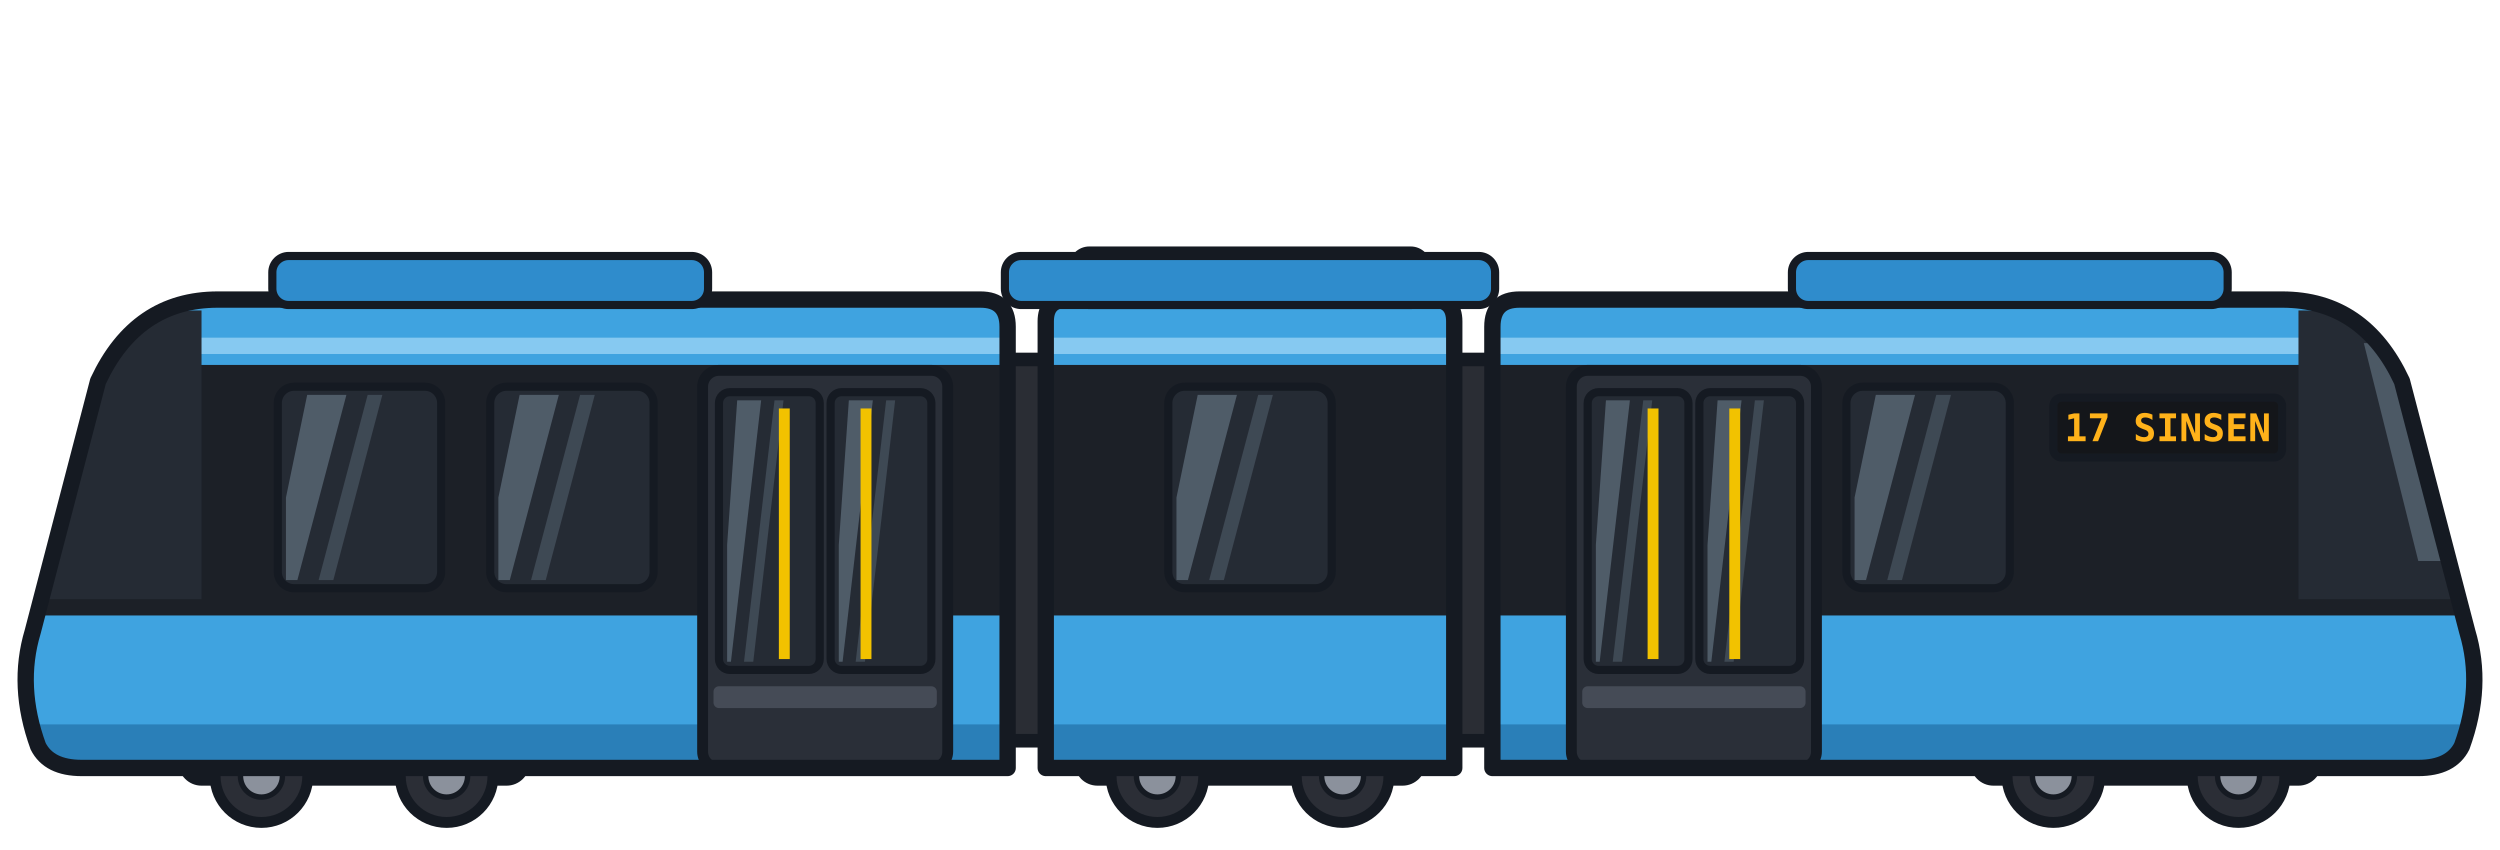
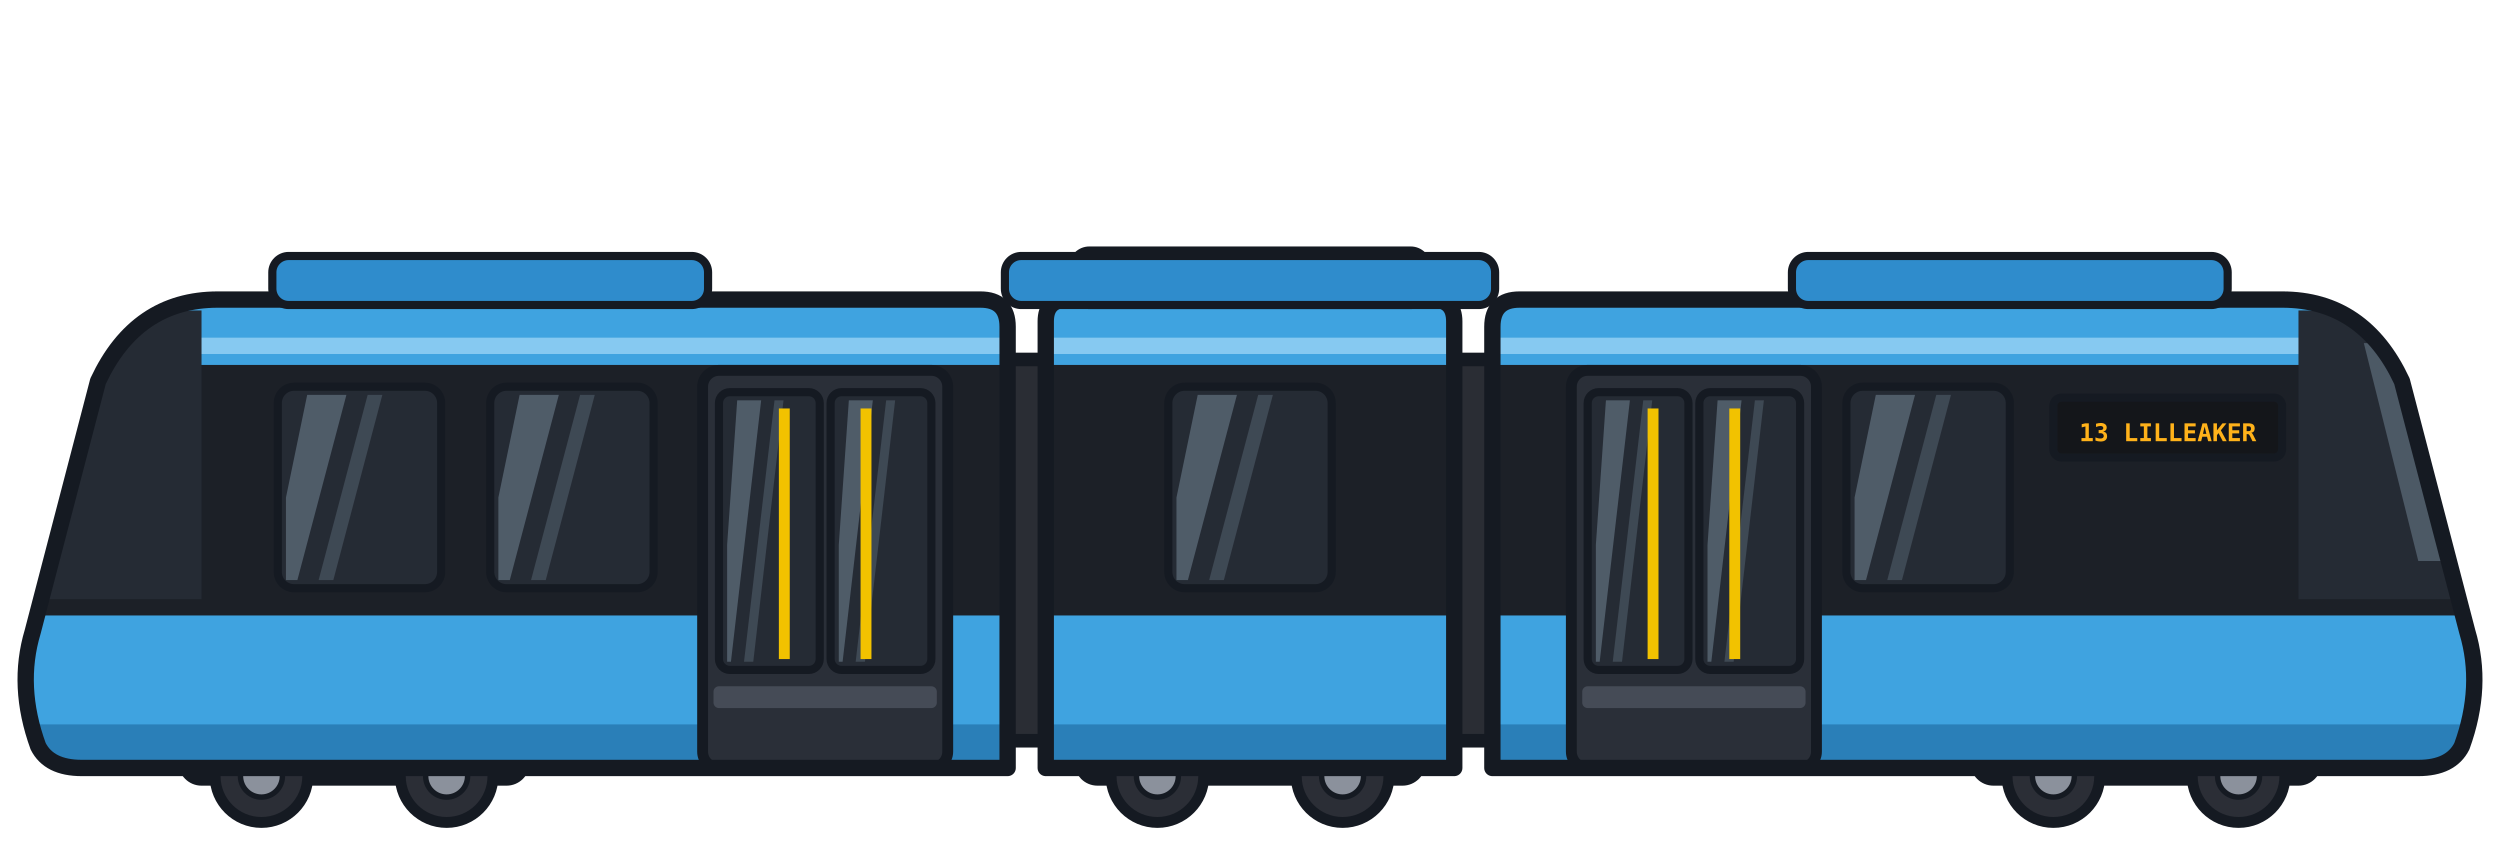
<svg xmlns="http://www.w3.org/2000/svg" viewBox="-10 -40 918 312" width="918" height="312">
  <defs>
    <clipPath id="c1">
      <path d="M350,70 L70,70 Q40,70 26,100 L2,192 Q-4,212 4,234 Q8,242 20,242 L360,242 L360,80 Q360,70 350,70 Z" />
    </clipPath>
    <clipPath id="c2">
      <path d="M382,70 L516,70 Q524,70 524,78 L524,242 L374,242 L374,78 Q374,70 382,70 Z" />
    </clipPath>
    <clipPath id="c3">
      <path d="M548,70 L828,70 Q858,70 872,100 L896,192 Q902,212 894,234 Q890,242 878,242 L538,242 L538,80 Q538,70 548,70 Z" />
    </clipPath>
  </defs>
  <rect x="58.0" y="224.0" width="124.0" height="22.0" rx="6" fill="#30343d" stroke="#151a22" stroke-width="5" stroke-linejoin="round" />
  <circle cx="86" cy="245" r="17" fill="#2b2e36" stroke="#151a22" stroke-width="4" />
  <circle cx="86" cy="245" r="7.7" fill="#8b919c" stroke="#151a22" stroke-width="2" />
  <circle cx="154" cy="245" r="17" fill="#2b2e36" stroke="#151a22" stroke-width="4" />
  <circle cx="154" cy="245" r="7.7" fill="#8b919c" stroke="#151a22" stroke-width="2" />
  <rect x="387.0" y="224.0" width="124.0" height="22.0" rx="6" fill="#30343d" stroke="#151a22" stroke-width="5" stroke-linejoin="round" />
  <circle cx="415.0" cy="245" r="17" fill="#2b2e36" stroke="#151a22" stroke-width="4" />
  <circle cx="415.0" cy="245" r="7.7" fill="#8b919c" stroke="#151a22" stroke-width="2" />
  <circle cx="483.0" cy="245" r="17" fill="#2b2e36" stroke="#151a22" stroke-width="4" />
  <circle cx="483.0" cy="245" r="7.7" fill="#8b919c" stroke="#151a22" stroke-width="2" />
  <rect x="716.0" y="224.0" width="124.0" height="22.0" rx="6" fill="#30343d" stroke="#151a22" stroke-width="5" stroke-linejoin="round" />
  <circle cx="744" cy="245" r="17" fill="#2b2e36" stroke="#151a22" stroke-width="4" />
  <circle cx="744" cy="245" r="7.7" fill="#8b919c" stroke="#151a22" stroke-width="2" />
  <circle cx="812" cy="245" r="17" fill="#2b2e36" stroke="#151a22" stroke-width="4" />
  <circle cx="812" cy="245" r="7.7" fill="#8b919c" stroke="#151a22" stroke-width="2" />
  <rect x="358.0" y="92.0" width="18.0" height="140.0" rx="3" fill="#2a2d34" stroke="#151a22" stroke-width="5" stroke-linejoin="round" />
  <rect x="522.0" y="92.0" width="18.0" height="140.0" rx="3" fill="#2a2d34" stroke="#151a22" stroke-width="5" stroke-linejoin="round" />
  <path d="M350,70 L70,70 Q40,70 26,100 L2,192 Q-4,212 4,234 Q8,242 20,242 L360,242 L360,80 Q360,70 350,70 Z" fill="#3fa3e0" />
  <g clip-path="url(#c1)">
    <rect x="-20.0" y="84.0" width="400.0" height="6.0" rx="0" fill="#86c9f1" />
    <rect x="-20.0" y="94.0" width="400.0" height="92.0" rx="0" fill="#1c2027" />
    <rect x="-20.0" y="226.0" width="400.0" height="22.0" rx="0" fill="#2a7fb8" />
    <rect x="92.0" y="102.0" width="60.0" height="74.0" rx="6" fill="#252b34" stroke="#151a22" stroke-width="3" stroke-linejoin="round" />
    <path d="M102.8,105 L117.2,105 L99.2,173 L95.0,173 L95.0,142.7 Z" fill="#5d6c7a" opacity=".75" />
    <path d="M125.0,105 L130.4,105 L112.4,173 L107.0,173 Z" fill="#5d6c7a" opacity=".45" />
    <rect x="170.0" y="102.0" width="60.0" height="74.0" rx="6" fill="#252b34" stroke="#151a22" stroke-width="3" stroke-linejoin="round" />
    <path d="M180.8,105 L195.2,105 L177.2,173 L173.0,173 L173.0,142.7 Z" fill="#5d6c7a" opacity=".75" />
    <path d="M203.0,105 L208.4,105 L190.4,173 L185.0,173 Z" fill="#5d6c7a" opacity=".45" />
    <rect x="248.0" y="96.0" width="90.0" height="146.0" rx="6" fill="#2a2f38" stroke="#151a22" stroke-width="4" stroke-linejoin="round" />
    <rect x="254.0" y="104.0" width="37.0" height="102.0" rx="4" fill="#252b34" stroke="#151a22" stroke-width="3" stroke-linejoin="round" />
    <path d="M260.7,107 L269.5,107 L258.4,203 L257.0,203 L257.0,160.1 Z" fill="#5d6c7a" opacity=".75" />
    <path d="M274.4,107 L277.7,107 L266.6,203 L263.2,203 Z" fill="#5d6c7a" opacity=".45" />
    <rect x="295.0" y="104.0" width="37.0" height="102.0" rx="4" fill="#252b34" stroke="#151a22" stroke-width="3" stroke-linejoin="round" />
    <path d="M301.7,107 L310.5,107 L299.4,203 L298.0,203 L298.0,160.1 Z" fill="#5d6c7a" opacity=".75" />
    <path d="M315.4,107 L318.7,107 L307.6,203 L304.2,203 Z" fill="#5d6c7a" opacity=".45" />
    <line x1="278" y1="110" x2="278" y2="202" stroke="#f2c200" stroke-width="4" />
    <line x1="308" y1="110" x2="308" y2="202" stroke="#f2c200" stroke-width="4" />
    <rect x="252.0" y="212.0" width="82.0" height="8.0" rx="2" fill="#454b56" />
    <path d="M64,74 L30,74 L-2,180 L64,180 Z" fill="#252b34" />
  </g>
  <path d="M350,70 L70,70 Q40,70 26,100 L2,192 Q-4,212 4,234 Q8,242 20,242 L360,242 L360,80 Q360,70 350,70 Z" fill="none" stroke="#151a22" stroke-width="6" stroke-linejoin="round" />
  <path d="M382,70 L516,70 Q524,70 524,78 L524,242 L374,242 L374,78 Q374,70 382,70 Z" fill="#3fa3e0" />
  <g clip-path="url(#c2)">
    <rect x="354.0" y="84.0" width="190.0" height="6.0" rx="0" fill="#86c9f1" />
    <rect x="354.0" y="94.0" width="190.0" height="92.0" rx="0" fill="#1c2027" />
    <rect x="354.0" y="226.0" width="190.0" height="22.0" rx="0" fill="#2a7fb8" />
    <rect x="419.0" y="102.0" width="60.0" height="74.0" rx="6" fill="#252b34" stroke="#151a22" stroke-width="3" stroke-linejoin="round" />
    <path d="M429.8,105 L444.2,105 L426.2,173 L422.0,173 L422.0,142.7 Z" fill="#5d6c7a" opacity=".75" />
    <path d="M452.0,105 L457.4,105 L439.4,173 L434.0,173 Z" fill="#5d6c7a" opacity=".45" />
  </g>
  <path d="M382,70 L516,70 Q524,70 524,78 L524,242 L374,242 L374,78 Q374,70 382,70 Z" fill="none" stroke="#151a22" stroke-width="6" stroke-linejoin="round" />
  <path d="M548,70 L828,70 Q858,70 872,100 L896,192 Q902,212 894,234 Q890,242 878,242 L538,242 L538,80 Q538,70 548,70 Z" fill="#3fa3e0" />
  <g clip-path="url(#c3)">
    <rect x="518.0" y="84.0" width="400.0" height="6.0" rx="0" fill="#86c9f1" />
    <rect x="518.0" y="94.0" width="400.0" height="92.0" rx="0" fill="#1c2027" />
    <rect x="518.0" y="226.0" width="400.0" height="22.0" rx="0" fill="#2a7fb8" />
    <rect x="668.0" y="102.0" width="60.0" height="74.0" rx="6" fill="#252b34" stroke="#151a22" stroke-width="3" stroke-linejoin="round" />
    <path d="M678.8,105 L693.2,105 L675.2,173 L671.0,173 L671.0,142.7 Z" fill="#5d6c7a" opacity=".75" />
    <path d="M701.0,105 L706.4,105 L688.4,173 L683.0,173 Z" fill="#5d6c7a" opacity=".45" />
    <rect x="567.0" y="96.0" width="90.0" height="146.0" rx="6" fill="#2a2f38" stroke="#151a22" stroke-width="4" stroke-linejoin="round" />
    <rect x="573.0" y="104.0" width="37.0" height="102.0" rx="4" fill="#252b34" stroke="#151a22" stroke-width="3" stroke-linejoin="round" />
    <path d="M579.7,107 L588.5,107 L577.4,203 L576.0,203 L576.0,160.1 Z" fill="#5d6c7a" opacity=".75" />
    <path d="M593.4,107 L596.7,107 L585.6,203 L582.2,203 Z" fill="#5d6c7a" opacity=".45" />
    <rect x="614.0" y="104.0" width="37.0" height="102.0" rx="4" fill="#252b34" stroke="#151a22" stroke-width="3" stroke-linejoin="round" />
    <path d="M620.7,107 L629.5,107 L618.4,203 L617.0,203 L617.0,160.1 Z" fill="#5d6c7a" opacity=".75" />
    <path d="M634.4,107 L637.7,107 L626.6,203 L623.2,203 Z" fill="#5d6c7a" opacity=".45" />
    <line x1="597" y1="110" x2="597" y2="202" stroke="#f2c200" stroke-width="4" />
    <line x1="627" y1="110" x2="627" y2="202" stroke="#f2c200" stroke-width="4" />
    <rect x="571.0" y="212.0" width="82.0" height="8.0" rx="2" fill="#454b56" />
    <path d="M834,74 L868,74 L900,180 L834,180 Z" fill="#252b34" />
    <path d="M858,86 L868,86 L888,166 L878,166 Z" fill="#5d6c7a" opacity=".7" />
  </g>
  <path d="M548,70 L828,70 Q858,70 872,100 L896,192 Q902,212 894,234 Q890,242 878,242 L538,242 L538,80 Q538,70 548,70 Z" fill="none" stroke="#151a22" stroke-width="6" stroke-linejoin="round" />
  <rect x="90.0" y="54.0" width="160.0" height="18.0" rx="6" fill="#2f8ccc" stroke="#151a22" stroke-width="3" stroke-linejoin="round" />
  <rect x="384.0" y="52.0" width="130.0" height="20.0" rx="6" fill="#2f8ccc" stroke="#151a22" stroke-width="3" stroke-linejoin="round" />
  <rect x="648.0" y="54.0" width="160.0" height="18.0" rx="6" fill="#2f8ccc" stroke="#151a22" stroke-width="3" stroke-linejoin="round" />
  <rect x="359.0" y="54.0" width="180.0" height="18.0" rx="6" fill="#2f8ccc" stroke="#151a22" stroke-width="3" stroke-linejoin="round" />
  <rect x="744.0" y="106.0" width="84.0" height="22.0" rx="3" fill="#14161a" stroke="#151a22" stroke-width="3" stroke-linejoin="round" />
-   <text x="786" y="122" font-family="monospace" font-weight="700" font-size="14" fill="#ffb21a" text-anchor="middle">17 SINSEN</text>
+   <text x="786" y="122" font-family="Menlo,monospace" font-weight="700" font-size="9" fill="#ffb21a" text-anchor="middle">13 LILLEAKER</text>
</svg>
